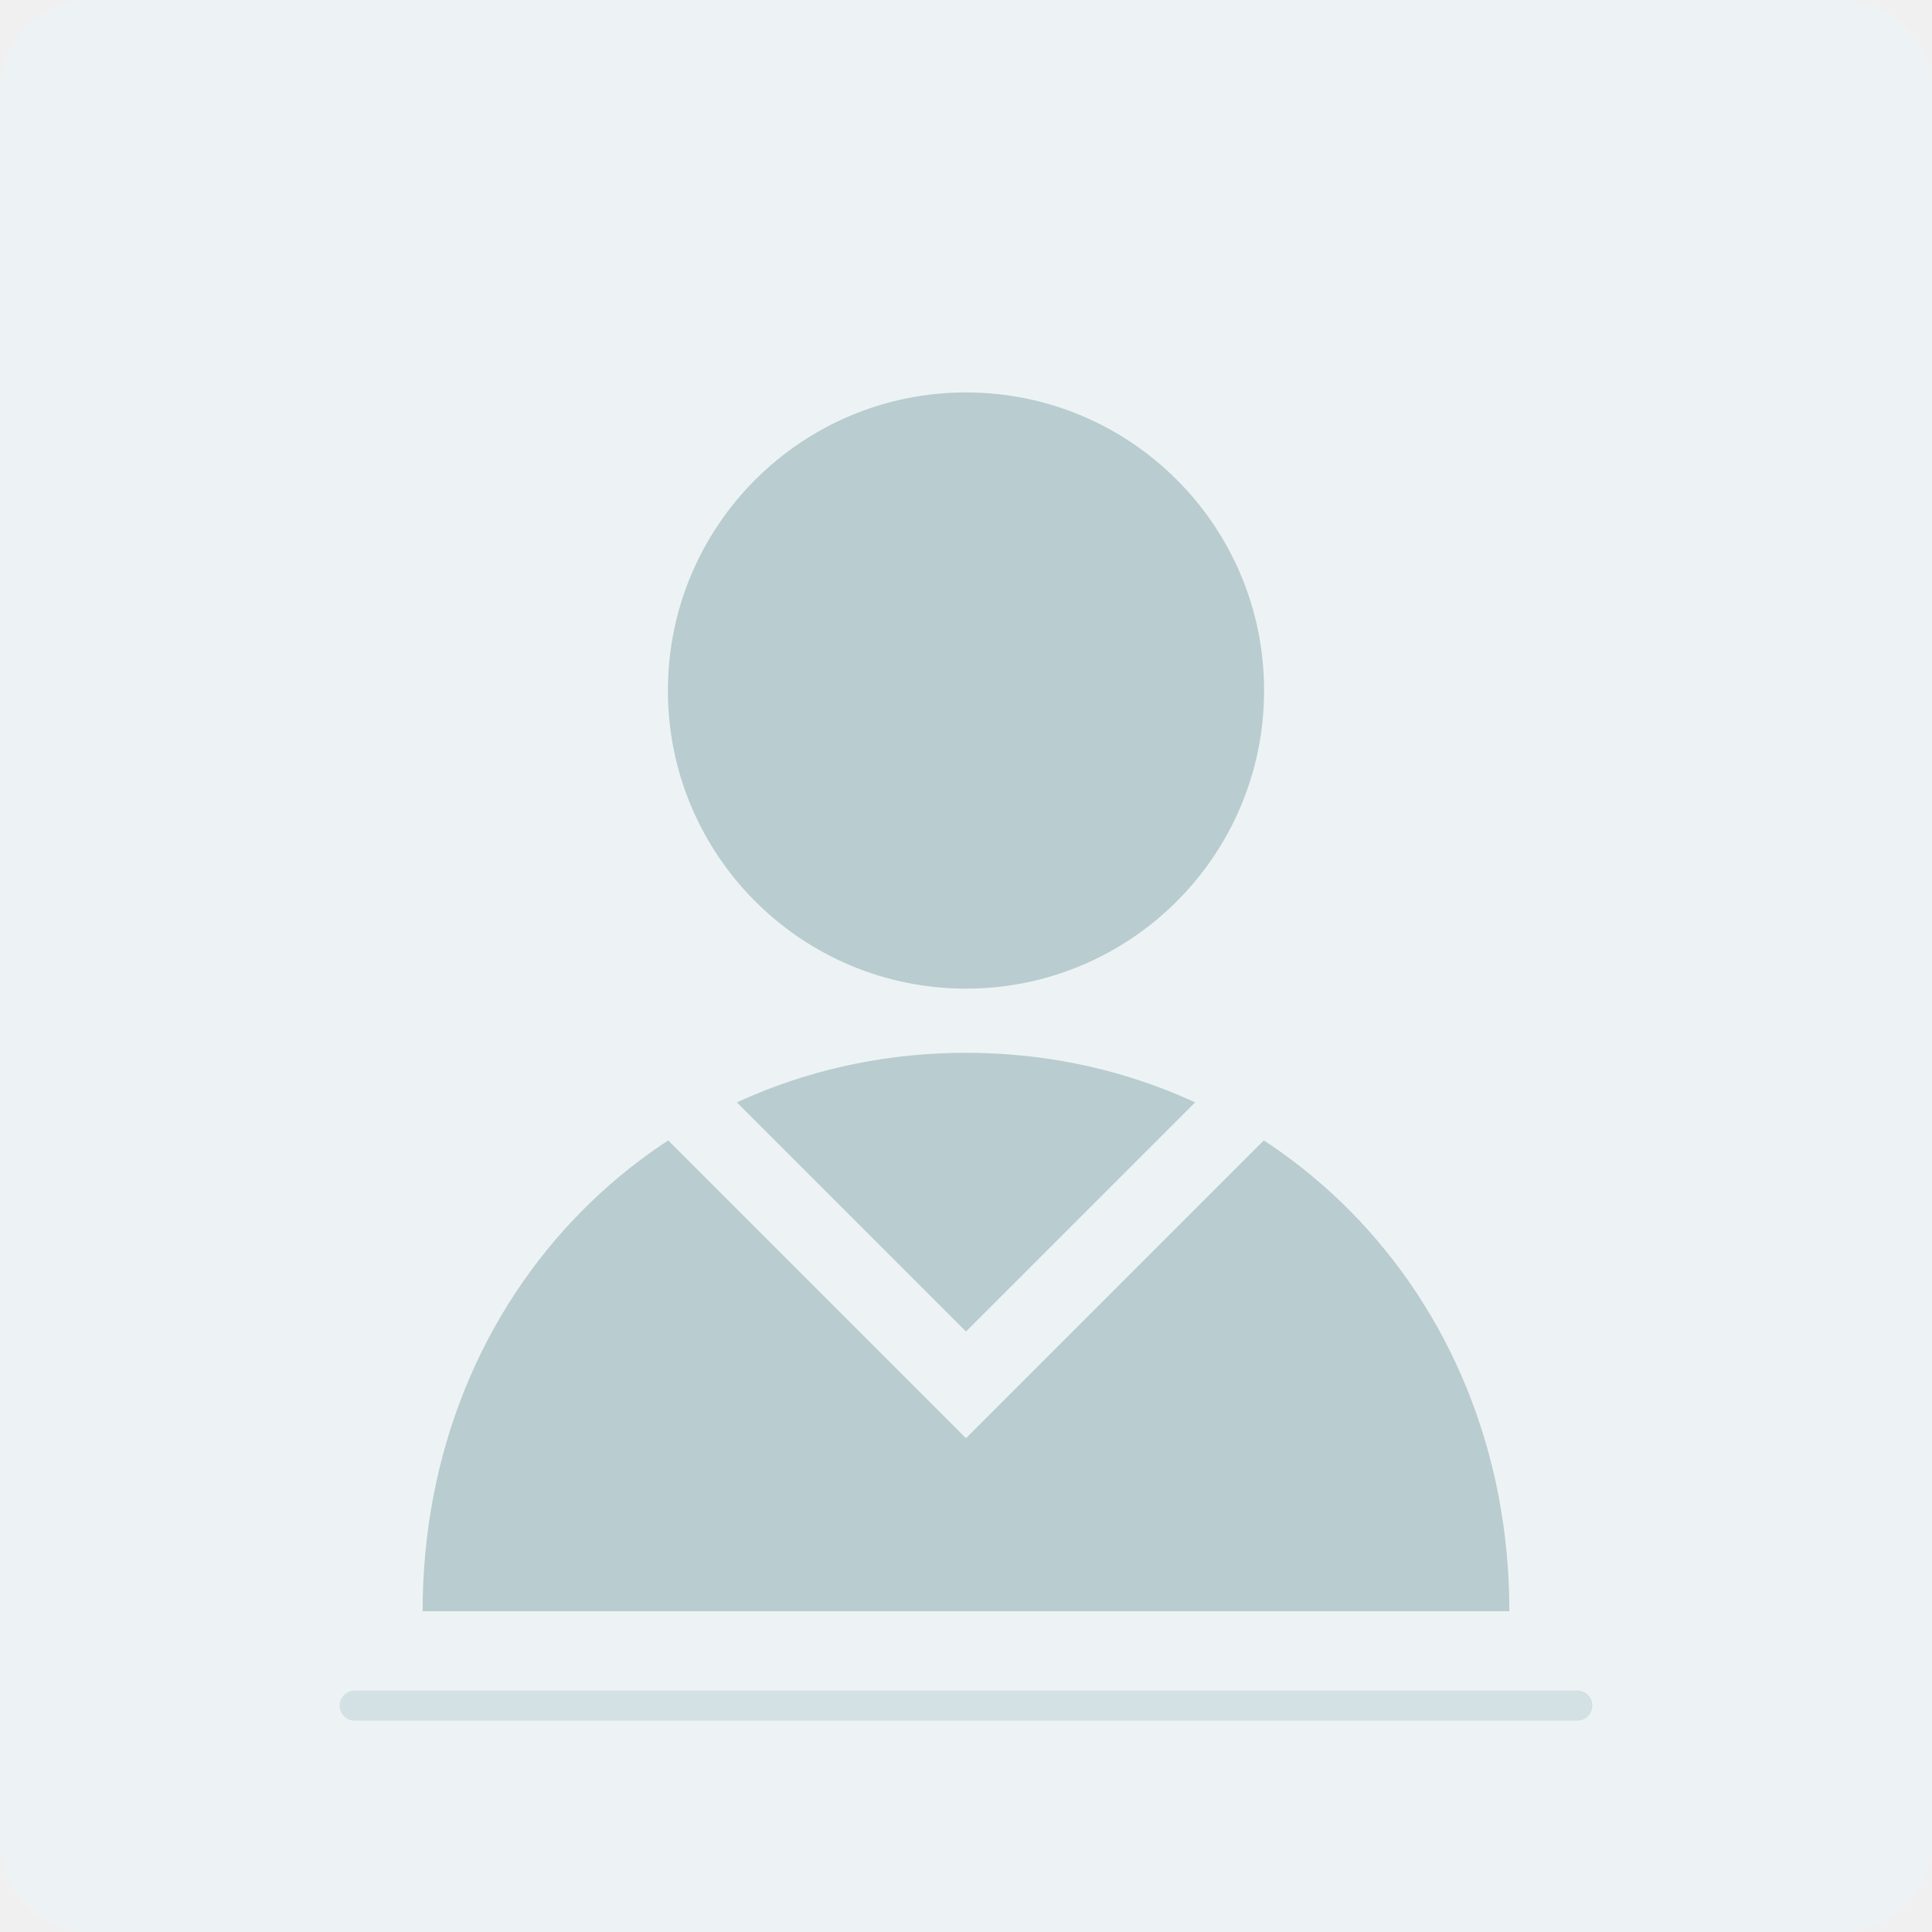
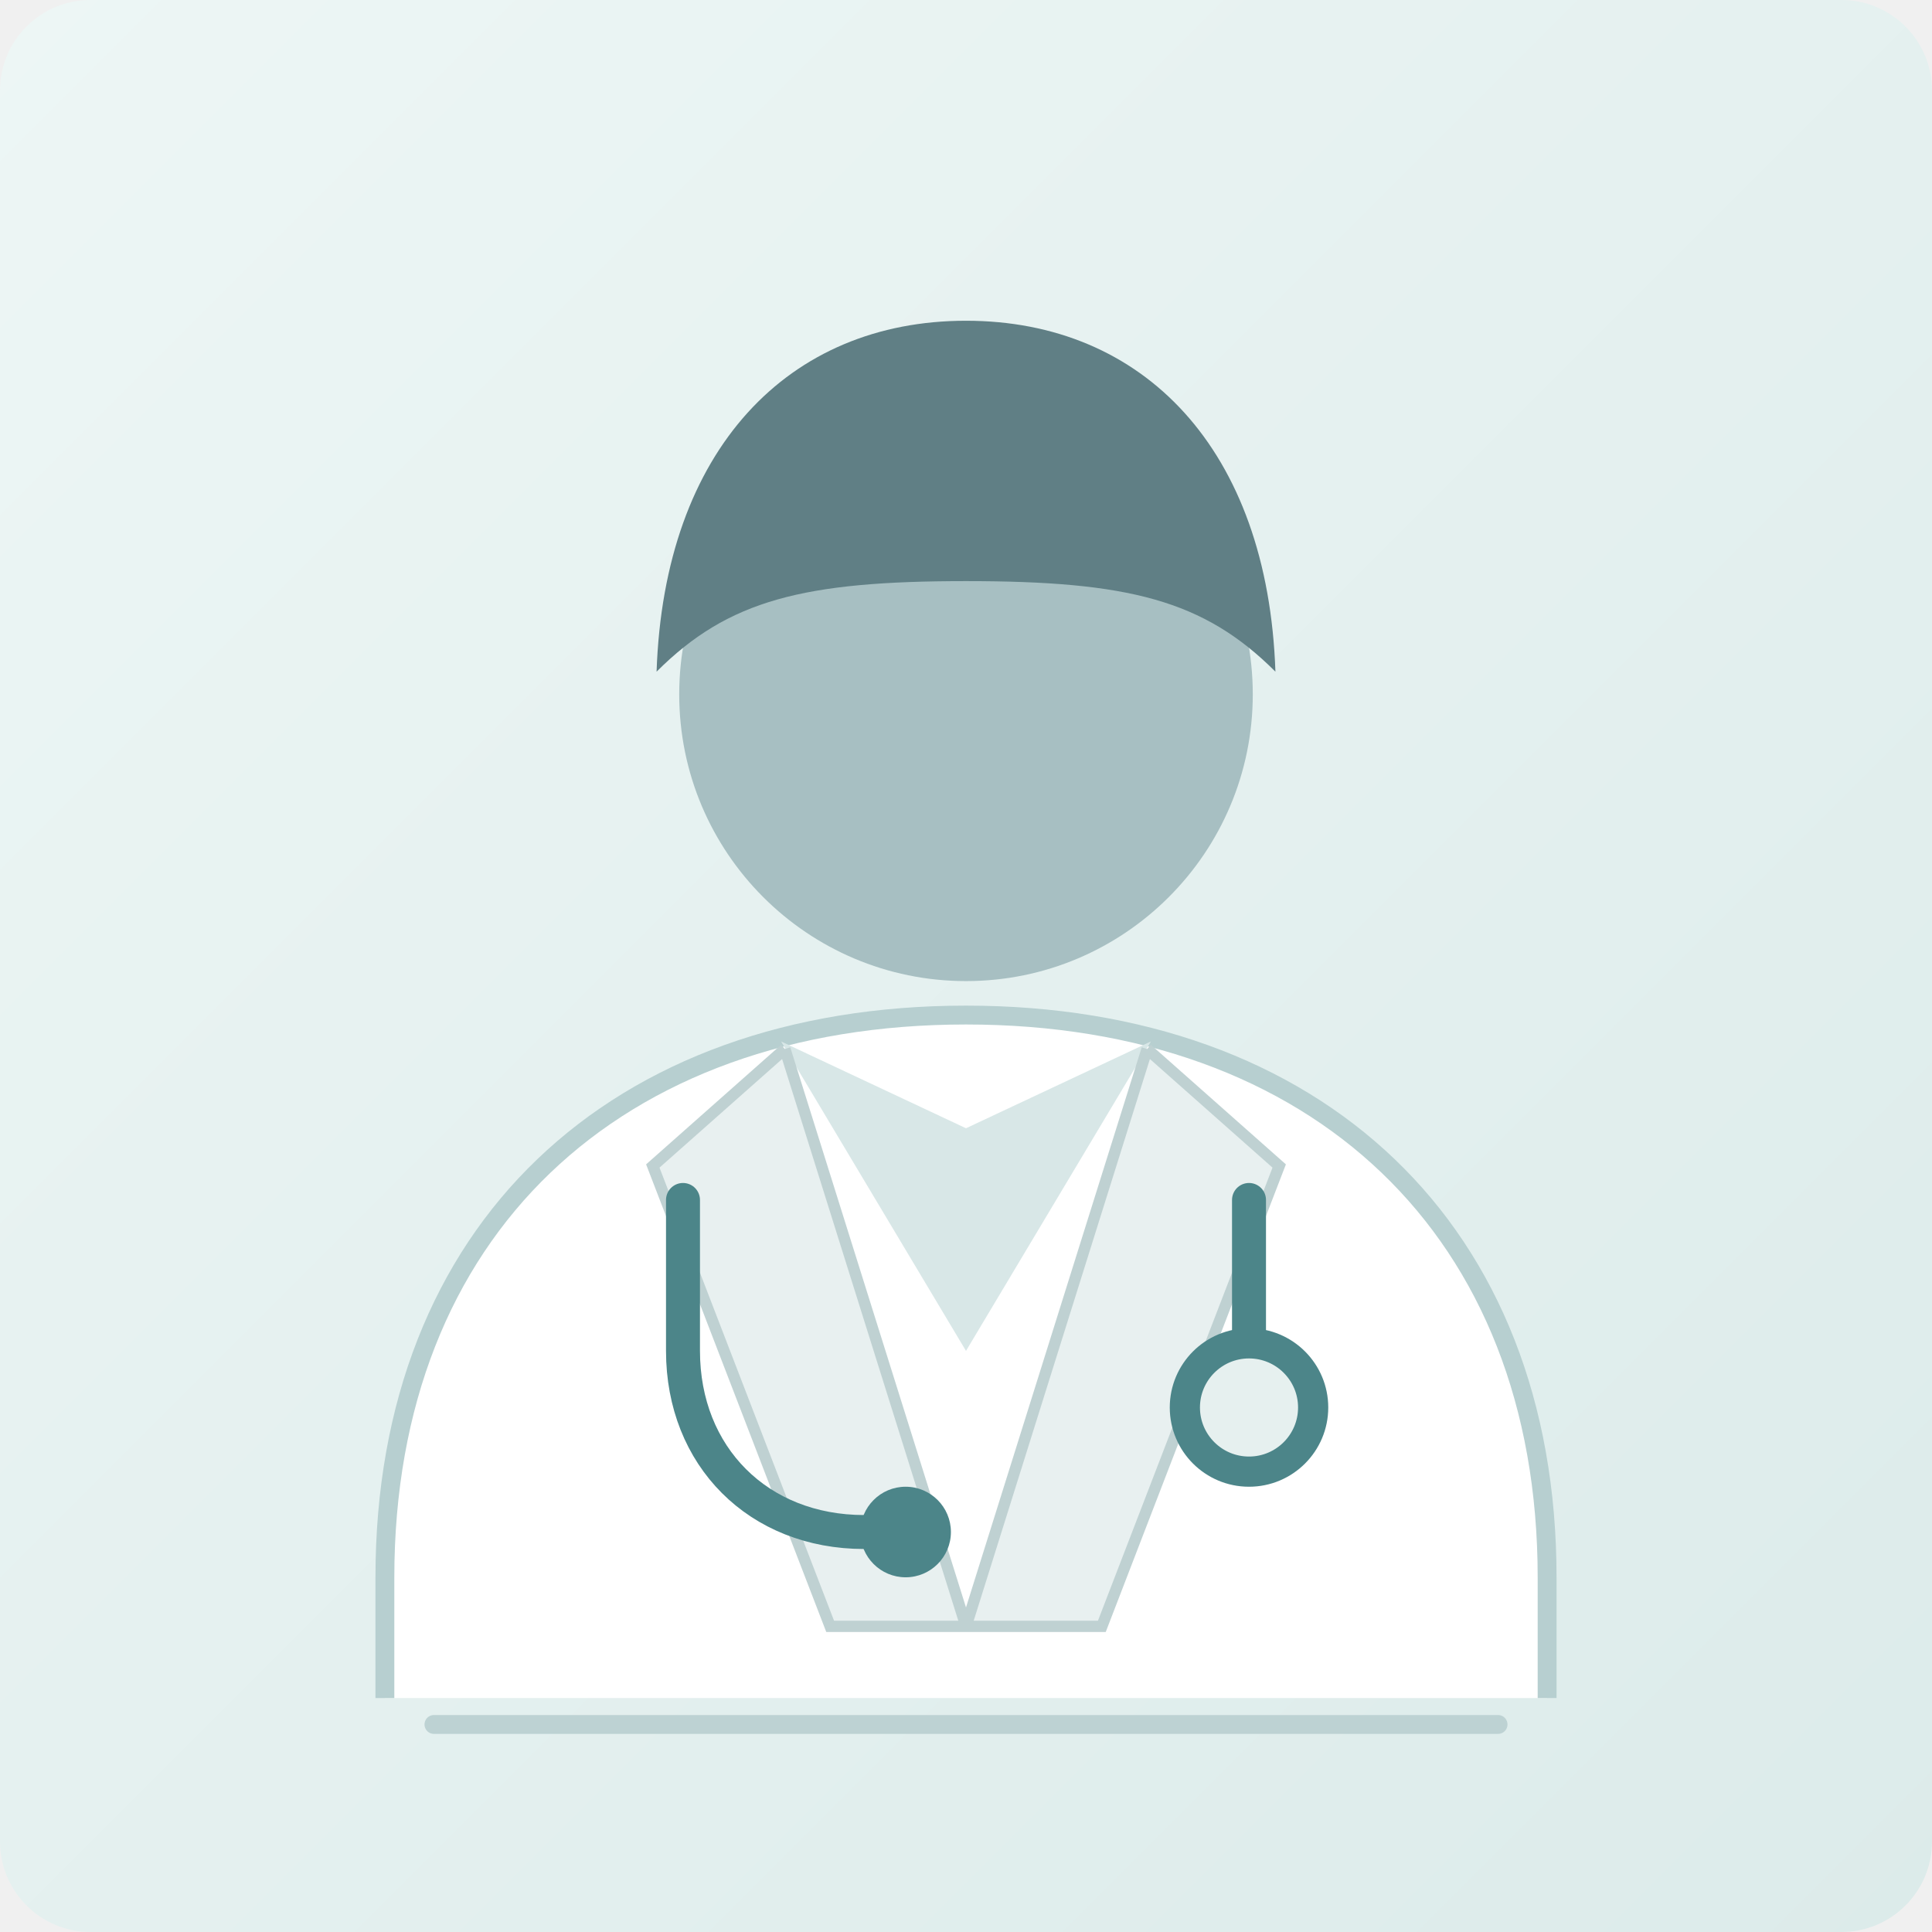
<svg xmlns="http://www.w3.org/2000/svg" width="512" height="512" viewBox="0 0 512 512" role="img" aria-labelledby="t d">
-   <rect width="512" height="512" rx="24" fill="#edf3f4" />
-   <circle cx="256" cy="183" r="79" fill="#b9ccd0" />
-   <path d="M112 427c0-85 64-148 144-148s144 63 144 148" fill="#b9ccd0" />
-   <path d="M177 288l79 79 79-79" fill="none" stroke="#edf3f4" stroke-width="20" />
-   <rect x="90" y="448" width="332" height="8" rx="4" fill="#d4e1e4" />
+   <defs>
+     <linearGradient id="bg" x2="1" y2="1">
+       <stop stop-color="#edf6f5" />
+       <stop offset="1" stop-color="#dcebea" />
+     </linearGradient>
+   </defs>
+   <rect width="512" height="512" rx="24" fill="url(#bg)" />
+   <circle cx="256" cy="184" r="76" fill="#a7bfc2" />
+   <path d="M174 178c2-59 35-93 82-93s80 34 82 93c-19-19-39-24-82-24s-63 5-82 24" fill="#607f85" />
+   <path d="M102 450v-32c0-92 61-149 154-149s154 57 154 149v32" fill="#ffffff" stroke="#b7cfd0" stroke-width="5" />
+   <path d="M207 276l49 82 49-82-49 23z" fill="#d8e7e7" />
+   <path d="M208 278l-35 31 47 122h36l-48-153m96 0l35 31-47 122h-36l48-153" fill="#e8f0f0" stroke="#bfd1d2" stroke-width="3" />
+   <path d="M181 318v40c0 28 20 48 48 48h11m91-88v43" fill="none" stroke="#4c8589" stroke-width="9" stroke-linecap="round" />
+   <circle cx="240" cy="406" r="12" fill="#4c8589" />
+   <circle cx="331" cy="373" r="17" fill="#e6f0ef" stroke="#4c8589" stroke-width="8" />
+   <path d="M115 457h282" stroke="#bdd2d3" stroke-width="5" stroke-linecap="round" />
</svg>
